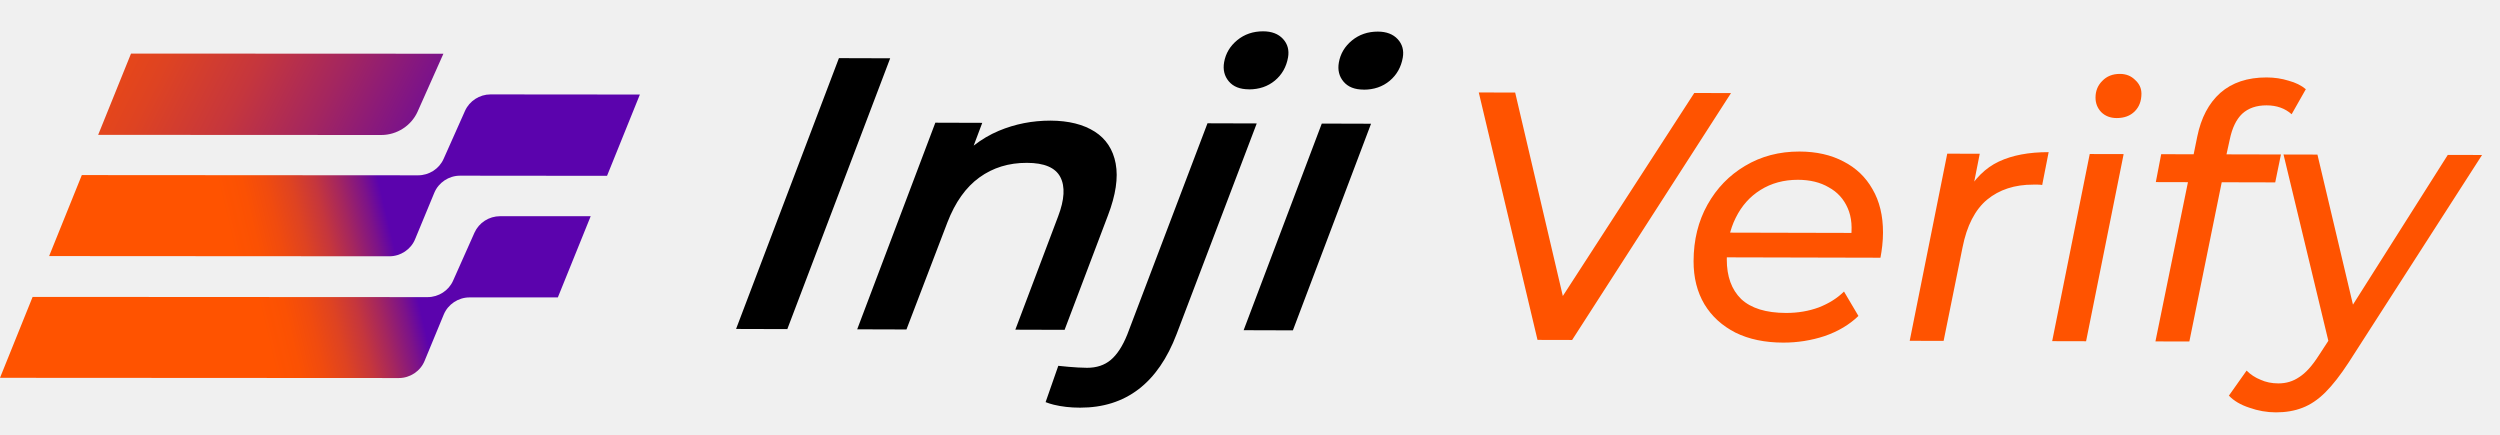
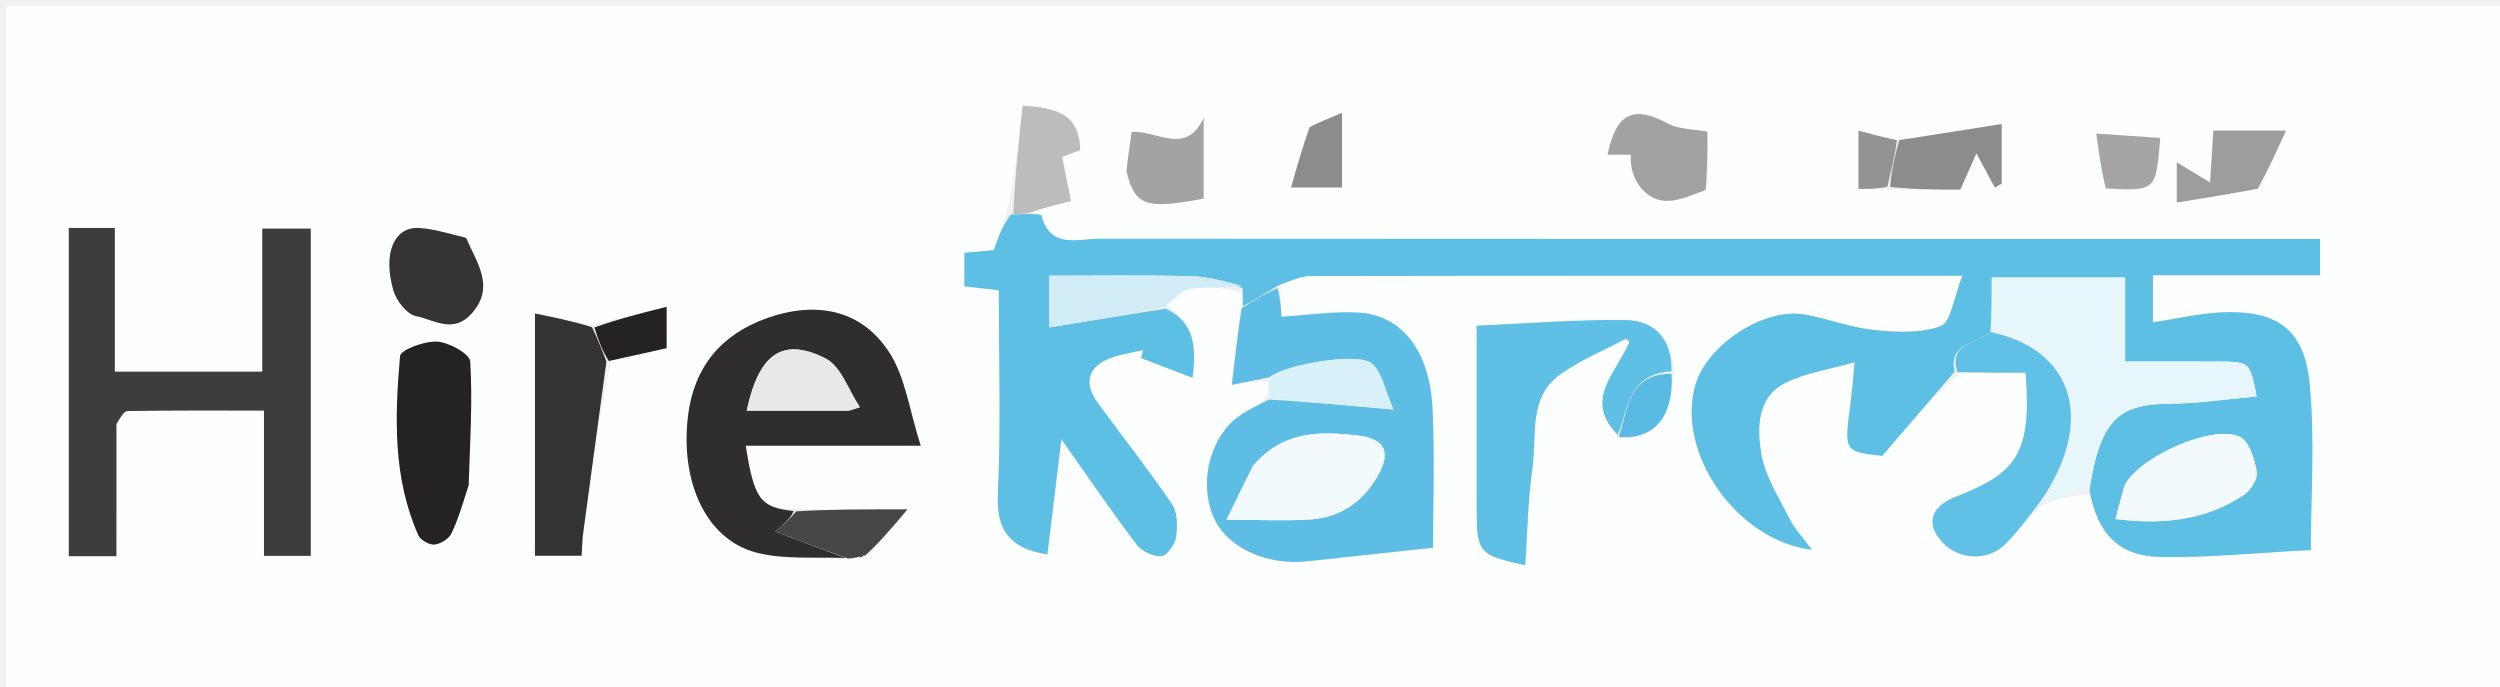
- <svg xmlns="http://www.w3.org/2000/svg" width="184" height="32" viewBox="0 0 184 32" fill="none">
-   <g clip-path="url(#clip0_1061_7721)">
-     <path d="M54.175 24.211L61.745 4.279L65.517 4.29L57.947 24.222L54.175 24.211Z" fill="black" />
-     <path d="M82.115 12.04C81.921 11.005 81.403 10.218 80.572 9.687C79.735 9.155 78.651 8.884 77.318 8.878C75.985 8.878 74.717 9.122 73.514 9.627C72.856 9.903 72.24 10.267 71.663 10.717L72.294 9.041L68.841 9.03L63.089 24.238L66.715 24.249L69.731 16.363C70.303 14.883 71.086 13.781 72.084 13.06C73.082 12.339 74.248 11.981 75.581 11.986C76.859 11.986 77.68 12.339 78.041 13.033C78.403 13.727 78.349 14.693 77.879 15.924L74.728 24.265L78.354 24.276L81.548 15.848C82.12 14.351 82.309 13.082 82.115 12.046V12.04Z" fill="black" />
-     <path d="M80.01 27.07C80.707 27.07 81.289 26.88 81.753 26.49C82.217 26.099 82.622 25.481 82.967 24.624L88.871 9.074L92.496 9.085L86.604 24.575C85.228 28.198 82.859 30.01 79.492 30.004C78.775 30.004 78.133 29.928 77.555 29.787C77.345 29.733 77.145 29.673 76.956 29.597L77.89 26.924C77.89 26.924 79.19 27.07 80.005 27.07H80.01ZM91.919 6.574C91.261 6.574 90.77 6.378 90.441 5.988C90.112 5.597 89.998 5.126 90.095 4.578C90.209 3.932 90.532 3.39 91.061 2.956C91.59 2.522 92.227 2.305 92.961 2.305C93.597 2.305 94.088 2.495 94.428 2.864C94.768 3.233 94.892 3.688 94.801 4.22C94.677 4.925 94.353 5.494 93.835 5.928C93.311 6.362 92.675 6.579 91.919 6.579V6.574Z" fill="black" />
-     <path d="M91.531 24.303L97.283 9.095L100.909 9.106L95.157 24.314L91.531 24.303ZM100.364 6.595C99.706 6.595 99.214 6.4 98.885 6.009C98.556 5.619 98.443 5.147 98.54 4.599C98.653 3.954 98.977 3.411 99.506 2.977C100.035 2.543 100.671 2.326 101.405 2.326C102.042 2.326 102.533 2.516 102.873 2.885C103.213 3.254 103.337 3.709 103.245 4.241C103.121 4.946 102.797 5.516 102.279 5.949C101.756 6.383 101.119 6.6 100.364 6.6V6.595Z" fill="black" />
-     <path d="M36.8 15.913C35.996 15.913 35.251 16.39 34.922 17.123L33.347 20.659C33.023 21.391 32.278 21.868 31.469 21.868L2.401 21.852L3.33786e-05 27.807L29.354 27.824C30.179 27.824 30.94 27.319 31.248 26.565L32.661 23.148C32.974 22.394 33.73 21.89 34.555 21.89H41.057L43.475 15.913H36.8Z" fill="url(#paint0_linear_1061_7721)" />
-     <path d="M28.657 18.863C29.483 18.863 30.244 18.359 30.551 17.605L31.965 14.188C32.278 13.434 33.033 12.93 33.859 12.93L44.678 12.941L47.095 6.958L36.104 6.948C35.3 6.948 34.555 7.425 34.226 8.157L32.65 11.693C32.327 12.425 31.582 12.903 30.773 12.903L6.022 12.886L3.615 18.847L28.652 18.863H28.657Z" fill="url(#paint1_linear_1061_7721)" />
-     <path d="M28.064 9.936C29.213 9.936 30.271 9.253 30.735 8.217L32.635 3.954L9.643 3.943L7.225 9.925L28.064 9.936Z" fill="url(#paint2_linear_1061_7721)" />
-     <path d="M113.161 25.016L108.838 6.805L111.516 6.812L115.453 23.618L113.841 23.614L124.698 6.844L127.402 6.851L115.709 25.022L113.161 25.016ZM131.237 25.216C129.885 25.213 128.715 24.968 127.729 24.48C126.742 23.975 125.981 23.28 125.446 22.394C124.911 21.492 124.644 20.434 124.647 19.22C124.651 17.66 124.993 16.274 125.672 15.063C126.35 13.851 127.271 12.9 128.434 12.21C129.615 11.502 130.95 11.15 132.441 11.153C133.689 11.156 134.772 11.402 135.689 11.889C136.607 12.36 137.316 13.037 137.816 13.923C138.334 14.808 138.592 15.875 138.589 17.123C138.588 17.435 138.57 17.755 138.534 18.084C138.499 18.396 138.455 18.691 138.402 18.968L126.468 18.939L126.785 17.12L137.21 17.145L136.195 17.767C136.353 16.796 136.286 15.982 135.993 15.322C135.7 14.646 135.233 14.133 134.593 13.785C133.97 13.419 133.216 13.235 132.332 13.233C131.292 13.231 130.373 13.48 129.574 13.98C128.793 14.464 128.185 15.147 127.749 16.03C127.314 16.895 127.095 17.918 127.092 19.096C127.089 20.344 127.442 21.316 128.151 22.011C128.877 22.689 129.977 23.029 131.45 23.033C132.317 23.035 133.123 22.898 133.869 22.623C134.615 22.33 135.231 21.942 135.718 21.457L136.78 23.254C136.119 23.894 135.295 24.386 134.306 24.73C133.317 25.057 132.294 25.219 131.237 25.216ZM140.554 25.083L143.317 11.31L145.709 11.316L144.919 15.318L144.662 14.329C145.306 13.17 146.123 12.357 147.112 11.892C148.101 11.426 149.324 11.195 150.78 11.198L150.306 13.615C150.202 13.598 150.098 13.589 149.994 13.589C149.89 13.588 149.777 13.588 149.656 13.588C148.286 13.584 147.15 13.954 146.247 14.697C145.361 15.441 144.76 16.609 144.444 18.203L143.05 25.09L140.554 25.083ZM151.04 25.109L153.804 11.336L156.3 11.342L153.536 25.115L151.04 25.109ZM155.786 8.689C155.318 8.688 154.937 8.539 154.643 8.244C154.366 7.949 154.229 7.593 154.23 7.177C154.231 6.692 154.396 6.285 154.727 5.956C155.057 5.61 155.491 5.438 156.028 5.439C156.479 5.44 156.851 5.589 157.145 5.884C157.456 6.162 157.611 6.501 157.61 6.899C157.609 7.437 157.443 7.87 157.113 8.198C156.783 8.527 156.341 8.69 155.786 8.689ZM158.64 25.128L161.718 10.055C161.999 8.669 162.565 7.596 163.416 6.836C164.285 6.075 165.421 5.696 166.825 5.7C167.397 5.701 167.934 5.781 168.436 5.938C168.956 6.078 169.38 6.287 169.709 6.565L168.664 8.408C168.18 7.974 167.565 7.756 166.82 7.754C166.075 7.752 165.476 7.959 165.024 8.373C164.59 8.788 164.285 9.42 164.11 10.269L163.716 12.062L163.583 13.102L161.136 25.134L158.64 25.128ZM158.668 13.402L159.063 11.349L167.877 11.37L167.456 13.424L158.668 13.402ZM167.501 30.35C166.842 30.348 166.193 30.234 165.552 30.007C164.911 29.797 164.409 29.501 164.046 29.119L165.35 27.276C165.644 27.572 165.991 27.798 166.389 27.955C166.77 28.129 167.203 28.217 167.688 28.218C168.26 28.22 168.772 28.065 169.223 27.754C169.692 27.46 170.17 26.933 170.657 26.171L171.962 24.173L172.249 23.887L180.157 11.401L182.679 11.407L172.866 26.671C172.257 27.605 171.683 28.341 171.145 28.877C170.606 29.413 170.042 29.793 169.452 30.016C168.879 30.24 168.229 30.351 167.501 30.35ZM171.491 25.601L168.067 11.371L170.563 11.377L173.471 23.656L171.491 25.601Z" fill="#FF5300" />
-   </g>
-   <defs>
-     <linearGradient id="paint0_linear_1061_7721" x1="30.636" y1="21.466" x2="19.371" y2="24.16" gradientUnits="userSpaceOnUse">
-       <stop stop-color="#5B03AD" />
-       <stop offset="0.1" stop-color="#7C1389" />
-       <stop offset="0.25" stop-color="#A4265F" />
-       <stop offset="0.39" stop-color="#C5363D" />
-       <stop offset="0.54" stop-color="#DE4322" />
-       <stop offset="0.69" stop-color="#F04B0F" />
-       <stop offset="0.84" stop-color="#FB5103" />
-       <stop offset="1" stop-color="#FF5300" />
-     </linearGradient>
-     <linearGradient id="paint1_linear_1061_7721" x1="27.88" y1="13.395" x2="16.544" y2="16.111" gradientUnits="userSpaceOnUse">
-       <stop stop-color="#5B03AD" />
-       <stop offset="0.1" stop-color="#7C1389" />
-       <stop offset="0.25" stop-color="#A4265F" />
-       <stop offset="0.39" stop-color="#C5363D" />
-       <stop offset="0.54" stop-color="#DE4322" />
-       <stop offset="0.69" stop-color="#F04B0F" />
-       <stop offset="0.84" stop-color="#FB5103" />
-       <stop offset="1" stop-color="#FF5300" />
-     </linearGradient>
-     <linearGradient id="paint2_linear_1061_7721" x1="32.251" y1="13.261" x2="-3.707" y2="-5.091" gradientUnits="userSpaceOnUse">
-       <stop stop-color="#5B03AD" />
-       <stop offset="0.1" stop-color="#7C1389" />
-       <stop offset="0.25" stop-color="#A4265F" />
-       <stop offset="0.39" stop-color="#C5363D" />
-       <stop offset="0.54" stop-color="#DE4322" />
-       <stop offset="0.69" stop-color="#F04B0F" />
-       <stop offset="0.84" stop-color="#FB5103" />
-       <stop offset="1" stop-color="#FF5300" />
-     </linearGradient>
-     <clipPath id="clip0_1061_7721">
-       <rect width="184" height="32" fill="white" />
-     </clipPath>
-   </defs>
+ <svg xmlns="http://www.w3.org/2000/svg" version="1.1" id="Layer_1" x="0px" y="0px" width="100%" viewBox="0 0 408 112" enable-background="new 0 0 408 112" xml:space="preserve">
+   <path fill="#FDFEFE" opacity="1" stroke="none" d=" M265,113   C176.667,113 88.833,113 1,113   C1,75.667 1,38.333 1,1   C137,1 273,1 409,1   C409,38.333 409,75.667 409,113   C361.167,113 313.333,113 265,113  M140.498,90.974   C140.498,90.974 140.946,90.799 141.642,90.782   C143.529,88.546 145.415,86.309 148.103,83.122   C140.803,83.122 135.392,83.122 129.161,83.009   C124.096,82.835 123.07,81.472 121.71,72.749   C130.825,72.749 139.874,72.749 150.266,72.749   C148.423,67.05 147.779,61.523 145.04,57.379   C140.368,50.307 132.886,49.166 125.142,51.927   C117.712,54.577 113.22,59.886 112.269,67.987   C111.015,78.684 115.227,88.025 123.408,90.174   C128.045,91.392 133.148,90.836 138.711,91.213   C139.147,91.116 139.584,91.018 140.498,90.974  M309.2,22.878   C307.315,22.386 305.431,21.894 303.3,21.337   C303.3,24.629 303.3,27.666 303.3,30.83   C305.079,30.83 306.547,30.83 308.937,30.948   C312.852,30.948 316.767,30.948 319.926,30.948   C321.013,28.496 321.781,26.763 322.549,25.031   C323.92,27.57 324.739,29.086 325.558,30.602   C325.931,30.391 326.303,30.181 326.676,29.971   C326.676,27.09 326.676,24.209 326.676,20.242   C320.777,21.169 315.362,22.021 309.2,22.878  M96.226,52.952   C93.242,52.354 90.258,51.756 87.305,51.164   C87.305,64.695 87.305,77.758 87.305,90.697   C90.034,90.697 92.453,90.697 94.921,90.697   C95.018,89.244 95.03,88.08 95.183,86.936   C96.429,77.618 97.701,68.303 99.75,58.842   C102.759,58.171 105.768,57.5 108.795,56.825   C108.795,54.843 108.795,53.094 108.795,50.07   C104.557,51.137 100.785,52.087 96.226,52.952  M265.58,55.554   C265.58,55.554 266.036,55.597 265.91,56.336   C263.686,61.004 258.376,65.272 264.323,71.64   C269.999,71.798 273.183,67.977 273.182,60.201   C272.891,55.233 269.949,52.301 265.304,52.237   C257.346,52.129 249.378,52.788 240.99,53.142   C240.99,63.373 240.99,73.136 240.99,82.899   C240.991,90.217 241.288,90.581 248.918,92.247   C249.286,86.929 249.354,81.616 250.096,76.399   C250.843,71.159 249.383,64.993 254.488,61.216   C257.723,58.823 261.587,57.279 265.58,55.554  M333.804,82.004   C336.165,81.344 338.526,80.683 340.976,80.784   C342.336,87.173 345.851,90.783 352.59,90.899   C360.598,91.038 368.623,90.202 377.128,89.764   C377.128,81.03 377.829,71.695 376.925,62.518   C376.069,53.826 371.677,50.703 363.101,50.949   C359.205,51.061 355.333,52.015 351.356,52.601   C351.356,50.161 351.356,47.765 351.356,44.925   C360.63,44.925 369.561,44.925 378.631,44.925   C378.631,42.757 378.631,41.058 378.631,38.999   C376.301,38.999 374.326,38.999 372.352,38.999   C308.044,38.999 243.737,39.014 179.43,38.958   C175.904,38.955 171.451,40.69 169.96,35.18   C169.892,34.93 168.719,34.979 168.561,34.365   C170.58,33.857 172.599,33.349 174.786,32.799   C174.253,30.165 173.807,27.958 173.333,25.616   C174.44,25.198 175.439,24.821 176.272,24.506   C176.203,18.375 172.113,17.63 166.898,17.247   C166.253,23.217 165.622,29.051 164.194,35.052   C163.539,36.933 162.883,38.814 162.185,40.818   C160.643,40.961 159.032,41.111 157.389,41.265   C157.389,43.298 157.389,45.01 157.389,46.729   C159.366,46.954 160.969,47.138 162.999,47.369   C162.999,58.56 163.362,69.539 162.853,80.478   C162.578,86.405 164.616,89.468 170.937,90.492   C171.659,84.535 172.381,78.58 173.216,71.695   C177.635,77.942 181.434,83.52 185.504,88.893   C186.327,89.979 188.22,90.858 189.538,90.757   C190.452,90.687 191.763,88.852 191.935,87.666   C192.189,85.907 192.178,83.627 191.254,82.264   C187.43,76.621 183.19,71.262 179.164,65.753   C176.769,62.475 177.575,59.725 181.342,58.397   C183.029,57.802 184.832,57.538 186.583,57.124   C186.461,57.559 186.338,57.994 186.216,58.428   C188.888,59.458 191.561,60.487 194.609,61.661   C195.412,55.982 194.549,52.387 190.253,49.699   C191.604,48.798 192.874,47.326 194.324,47.12   C197.077,46.728 199.934,47.061 202.78,47.813   C202.802,48.531 202.824,49.25 202.429,50.627   C201.975,54.592 201.521,58.556 201.035,62.804   C203.634,62.285 205.398,61.933 207.079,62.437   C207.051,63.287 207.023,64.136 206.38,65.309   C204.476,66.574 202.252,67.54 200.729,69.163   C196.763,73.389 195.899,80.151 198.314,84.956   C200.606,89.519 206.929,92.312 213.323,91.609   C219.683,90.909 226.045,90.23 233.87,89.383   C233.87,82.62 234.161,74.665 233.794,66.741   C233.356,57.286 228.821,51.439 221.75,51.017   C217.615,50.77 213.425,51.432 209.15,51.692   C209.06,50.298 208.952,48.649 209.058,46.173   C210.702,45.783 212.344,45.054 213.988,45.051   C247.296,44.985 280.604,45.001 313.912,45.001   C315.509,45.001 317.106,45.001 320.267,45.001   C318.84,48.566 318.419,52.573 316.733,53.204   C313.423,54.443 309.369,54.206 305.699,53.832   C301.932,53.447 298.289,51.98 294.533,51.323   C287.896,50.162 278.615,56.234 276.697,62.773   C273.487,73.72 283.213,88.157 295.713,89.731   C294.227,87.706 292.883,86.308 292.052,84.652   C290.293,81.149 288.011,77.637 287.416,73.894   C286.776,69.862 286.752,64.863 291.242,62.564   C294.63,60.828 298.631,60.289 302.673,59.126   C302.4,61.881 302.249,64.012 301.969,66.127   C300.968,73.695 300.952,73.693 307.18,74.398   C311.507,69.359 315.248,65.001 319.903,60.827   C323.487,60.827 327.07,60.827 330.569,60.827   C331.693,74.476 328.714,77.31 319.078,81.117   C314.977,82.737 314.262,85.592 317.045,88.552   C319.715,91.392 324.448,91.626 327.274,88.797   C329.363,86.705 331.126,84.286 333.804,82.004  M19.009,68.739   C19.617,68.162 20.218,67.093 20.835,67.083   C28.104,66.966 35.375,67.008 43.079,67.008   C43.079,75.225 43.079,82.962 43.079,90.714   C45.925,90.714 48.32,90.714 50.716,90.714   C50.716,72.705 50.716,54.983 50.716,37.311   C48.028,37.311 45.632,37.311 42.799,37.311   C42.799,45.347 42.799,53.081 42.799,60.657   C34.615,60.657 26.888,60.657 18.738,60.657   C18.738,52.575 18.738,44.832 18.738,37.199   C16.014,37.199 13.729,37.199 11.225,37.199   C11.225,55.119 11.225,72.841 11.225,90.775   C13.809,90.775 16.202,90.775 19,90.775   C19,83.607 19,76.654 19.009,68.739  M76.554,78.768   C76.702,72.174 77.147,65.562 76.741,59.003   C76.663,57.741 73.299,55.88 71.357,55.756   C69.302,55.624 65.379,57.083 65.289,58.111   C64.427,67.996 64.1,77.962 68.271,87.352   C68.62,88.139 70.061,88.953 70.911,88.871   C71.912,88.775 73.26,87.928 73.687,87.037   C74.819,84.674 75.536,82.112 76.554,78.768  M75.712,38.653   C73.287,38.15 70.88,37.361 68.433,37.207   C64.358,36.952 62.434,41.26 64.192,47.376   C64.674,49.054 66.381,51.284 67.862,51.58   C70.782,52.163 74.004,54.563 77.009,51.127   C80.837,46.749 77.824,42.959 75.712,38.653  M278.654,30.715   C278.654,27.622 278.654,24.528 278.654,21.496   C276.332,21.055 274.011,21.13 272.239,20.182   C266.563,17.146 263.788,18.393 262.354,25.242   C263.64,25.242 264.892,25.242 266.164,25.242   C265.822,29.33 268.699,32.951 272.319,32.778   C274.25,32.686 276.144,31.827 278.654,30.715  M183.874,28.38   C185.299,33.647 186.984,34.185 196.432,32.412   C196.432,28.004 196.432,23.618 196.432,19.231   C193.565,25.522 188.744,21.212 184.687,21.541   C184.367,23.694 184.081,25.612 183.874,28.38  M368.816,30.636   C370.167,27.679 371.517,24.722 373.075,21.313   C368.736,21.313 365.065,21.313 361.223,21.313   C361.061,23.893 360.919,26.161 360.692,29.79   C358.334,28.36 356.662,27.346 355.251,26.491   C355.251,28.306 355.251,30.404 355.251,33.051   C359.753,32.323 363.923,31.648 368.816,30.636  M344.043,30.911   C351.855,31.18 351.855,31.18 352.541,22.516   C349.074,22.278 345.595,22.039 342.117,21.799   C342.505,24.723 342.893,27.648 344.043,30.911  M213.436,20.974   C212.551,24.086 211.667,27.197 210.7,30.597   C213.815,30.597 216.309,30.597 219.015,30.597   C219.015,28.376 219.015,26.573 219.015,24.769   C219.015,22.899 219.015,21.028 219.015,18.411   C216.708,19.375 215.389,19.926 213.436,20.974  M296.37,90.482   C296.37,90.482 296.446,90.456 296.37,90.482  z" />
+   <path fill="#5EBFE4" opacity="1" stroke="none" d=" M168.061,34.888   C168.719,34.979 169.892,34.93 169.96,35.18   C171.451,40.69 175.904,38.955 179.43,38.958   C243.737,39.014 308.044,38.999 372.352,38.999   C374.326,38.999 376.301,38.999 378.631,38.999   C378.631,41.058 378.631,42.757 378.631,44.925   C369.561,44.925 360.63,44.925 351.356,44.925   C351.356,47.765 351.356,50.161 351.356,52.601   C355.333,52.015 359.205,51.061 363.101,50.949   C371.677,50.703 376.069,53.826 376.925,62.518   C377.829,71.695 377.128,81.03 377.128,89.764   C368.623,90.202 360.598,91.038 352.59,90.899   C345.851,90.783 342.336,87.173 341.009,80.021   C341.362,77.8 341.621,76.326 342.012,74.888   C343.911,67.905 346.914,65.918 354.113,65.883   C358.836,65.86 363.555,65.116 368.293,64.693   C367.173,59.05 367.173,59.034 362.058,59.012   C357.165,58.991 352.272,59.008 346.821,59.008   C346.821,55.219 346.821,50.307 346.821,45.281   C339.368,45.281 332.454,45.281 325.054,45.281   C325.054,48.339 325.054,51.122 324.846,54.198   C322.441,56.253 317.968,55.926 318.99,60.643   C315.248,65.001 311.507,69.359 307.18,74.398   C300.952,73.693 300.968,73.695 301.969,66.127   C302.249,64.012 302.4,61.881 302.673,59.126   C298.631,60.289 294.63,60.828 291.242,62.564   C286.752,64.863 286.776,69.862 287.416,73.894   C288.011,77.637 290.293,81.149 292.052,84.652   C292.883,86.308 294.227,87.706 295.713,89.731   C283.213,88.157 273.487,73.72 276.697,62.773   C278.615,56.234 287.896,50.162 294.533,51.323   C298.289,51.98 301.932,53.447 305.699,53.832   C309.369,54.206 313.423,54.443 316.733,53.204   C318.419,52.573 318.84,48.566 320.267,45.001   C317.106,45.001 315.509,45.001 313.912,45.001   C280.604,45.001 247.296,44.985 213.988,45.051   C212.344,45.054 210.702,45.783 208.594,46.593   C206.369,47.998 204.607,48.983 202.845,49.968   C202.824,49.25 202.802,48.531 202.801,47.033   C199.871,45.834 196.927,45.12 193.968,45.053   C186.399,44.88 178.823,44.995 171.233,44.995   C171.233,48.645 171.233,51.408 171.233,53.433   C177.653,52.395 183.932,51.38 190.211,50.365   C194.549,52.387 195.412,55.982 194.609,61.661   C191.561,60.487 188.888,59.458 186.216,58.428   C186.338,57.994 186.461,57.559 186.583,57.124   C184.832,57.538 183.029,57.802 181.342,58.397   C177.575,59.725 176.769,62.475 179.164,65.753   C183.19,71.262 187.43,76.621 191.254,82.264   C192.178,83.627 192.189,85.907 191.935,87.666   C191.763,88.852 190.452,90.687 189.538,90.757   C188.22,90.858 186.327,89.979 185.504,88.893   C181.434,83.52 177.635,77.942 173.216,71.695   C172.381,78.58 171.659,84.535 170.937,90.492   C164.616,89.468 162.578,86.405 162.853,80.478   C163.362,69.539 162.999,58.56 162.999,47.369   C160.969,47.138 159.366,46.954 157.389,46.729   C157.389,45.01 157.389,43.298 157.389,41.265   C159.032,41.111 160.643,40.961 162.185,40.818   C162.883,38.814 163.539,36.933 164.975,35.013   C166.524,34.945 167.292,34.917 168.061,34.888  M346.651,79.399   C346.191,81.134 345.731,82.868 345.246,84.697   C352.925,85.698 359.932,84.918 366.195,80.778   C367.307,80.042 368.5,78.132 368.303,76.999   C367.945,74.934 367.064,72 365.531,71.28   C361.171,69.233 349.335,74.368 346.651,79.399  z" />
+   <path fill="#3E3D3E" opacity="1" stroke="none" d=" M19.004,69.22   C19,76.654 19,83.607 19,90.775   C16.202,90.775 13.809,90.775 11.225,90.775   C11.225,72.841 11.225,55.119 11.225,37.199   C13.729,37.199 16.014,37.199 18.738,37.199   C18.738,44.832 18.738,52.575 18.738,60.657   C26.888,60.657 34.615,60.657 42.799,60.657   C42.799,53.081 42.799,45.347 42.799,37.311   C45.632,37.311 48.028,37.311 50.716,37.311   C50.716,54.983 50.716,72.705 50.716,90.714   C48.32,90.714 45.925,90.714 43.079,90.714   C43.079,82.962 43.079,75.225 43.079,67.008   C35.375,67.008 28.104,66.966 20.835,67.083   C20.218,67.093 19.617,68.162 19.004,69.22  z" />
+   <path fill="#5EBDE4" opacity="1" stroke="none" d=" M202.637,50.298   C204.607,48.983 206.369,47.998 208.488,47.007   C208.952,48.649 209.06,50.298 209.15,51.692   C213.425,51.432 217.615,50.77 221.75,51.017   C228.821,51.439 233.356,57.286 233.794,66.741   C234.161,74.665 233.87,82.62 233.87,89.383   C226.045,90.23 219.683,90.909 213.323,91.609   C206.929,92.312 200.606,89.519 198.314,84.956   C195.899,80.151 196.763,73.389 200.729,69.163   C202.252,67.54 204.476,66.574 207.117,65.195   C214.051,65.636 220.249,66.19 227.417,66.831   C226.076,63.796 225.608,60.893 223.907,59.349   C221.73,57.373 209.513,59.509 207.162,61.581   C205.398,61.933 203.634,62.285 201.035,62.804   C201.521,58.556 201.975,54.592 202.637,50.298  M204.442,76.034   C203.131,78.727 201.821,81.42 200.162,84.829   C205.58,84.829 209.726,85.038 213.841,84.774   C218.625,84.466 222.262,82.036 224.734,77.862   C227.094,73.875 226.15,71.58 221.489,71.065   C215.472,70.4 209.47,70.26 204.442,76.034  z" />
+   <path fill="#2F2D2E" opacity="1" stroke="none" d=" M138.041,91.079   C133.148,90.836 128.045,91.392 123.408,90.174   C115.227,88.025 111.015,78.684 112.269,67.987   C113.22,59.886 117.712,54.577 125.142,51.927   C132.886,49.166 140.368,50.307 145.04,57.379   C147.779,61.523 148.423,67.05 150.266,72.749   C139.874,72.749 130.825,72.749 121.71,72.749   C123.07,81.472 124.096,82.835 129.53,83.396   C129.018,84.565 128.137,85.347 126.529,86.773   C130.865,88.395 134.453,89.737 138.041,91.079  M138.632,67.019   C139.199,66.832 139.766,66.646 140.333,66.459   C138.495,63.723 137.268,59.772 134.703,58.484   C127.674,54.953 123.822,57.779 121.868,67.02   C127.217,67.02 132.506,67.02 138.632,67.019  z" />
+   <path fill="#E7F6FB" opacity="1" stroke="none" d=" M325.054,53.905   C325.054,51.122 325.054,48.339 325.054,45.281   C332.454,45.281 339.368,45.281 346.821,45.281   C346.821,50.307 346.821,55.219 346.821,59.008   C352.272,59.008 357.165,58.991 362.058,59.012   C367.173,59.034 367.173,59.05 368.293,64.693   C363.555,65.116 358.836,65.86 354.113,65.883   C346.914,65.918 343.911,67.905 342.012,74.888   C341.621,76.326 341.362,77.8 340.965,79.64   C338.526,80.683 336.165,81.344 333.491,81.661   C341.95,68.773 338.469,57.026 325.054,53.905  z" />
+   <path fill="#5FBFE5" opacity="1" stroke="none" d=" M264.019,70.957   C258.376,65.272 263.686,61.004 265.889,55.873   C265.652,55.231 265.419,55.211 265.169,55.353   C261.587,57.279 257.723,58.823 254.488,61.216   C249.383,64.993 250.843,71.159 250.096,76.399   C249.354,81.616 249.286,86.929 248.918,92.247   C241.288,90.581 240.991,90.217 240.99,82.899   C240.99,73.136 240.99,63.373 240.99,53.142   C249.378,52.788 257.346,52.129 265.304,52.237   C269.949,52.301 272.891,55.233 272.786,60.599   C265.677,61.02 265.754,66.75 264.019,70.957  z" />
+   <path fill="#343334" opacity="1" stroke="none" d=" M98.966,58.988   C97.701,68.303 96.429,77.618 95.183,86.936   C95.03,88.08 95.018,89.244 94.921,90.697   C92.453,90.697 90.034,90.697 87.305,90.697   C87.305,77.758 87.305,64.695 87.305,51.164   C90.258,51.756 93.242,52.354 96.614,53.401   C97.656,55.562 98.311,57.275 98.966,58.988  z" />
+   <path fill="#60C0E5" opacity="1" stroke="none" d=" M324.846,54.198   C338.469,57.026 341.95,68.773 333.106,81.665   C331.126,84.286 329.363,86.705 327.274,88.797   C324.448,91.626 319.715,91.392 317.045,88.552   C314.262,85.592 314.977,82.737 319.078,81.117   C328.714,77.31 331.693,74.476 330.569,60.827   C327.07,60.827 323.487,60.827 319.447,60.735   C317.968,55.926 322.441,56.253 324.846,54.198  z" />
+   <path fill="#242223" opacity="1" stroke="none" d=" M76.486,79.199   C75.536,82.112 74.819,84.674 73.687,87.037   C73.26,87.928 71.912,88.775 70.911,88.871   C70.061,88.953 68.62,88.139 68.271,87.352   C64.1,77.962 64.427,67.996 65.289,58.111   C65.379,57.083 69.302,55.624 71.357,55.756   C73.299,55.88 76.663,57.741 76.741,59.003   C77.147,65.562 76.702,72.174 76.486,79.199  z" />
+   <path fill="#353334" opacity="1" stroke="none" d=" M76.072,38.814   C77.824,42.959 80.837,46.749 77.009,51.127   C74.004,54.563 70.782,52.163 67.862,51.58   C66.381,51.284 64.674,49.054 64.192,47.376   C62.434,41.26 64.358,36.952 68.433,37.207   C70.88,37.361 73.287,38.15 76.072,38.814  z" />
+   <path fill="#A2A2A2" opacity="1" stroke="none" d=" M278.354,31.015   C276.144,31.827 274.25,32.686 272.319,32.778   C268.699,32.951 265.822,29.33 266.164,25.242   C264.892,25.242 263.64,25.242 262.354,25.242   C263.788,18.393 266.563,17.146 272.239,20.182   C274.011,21.13 276.332,21.055 278.654,21.496   C278.654,24.528 278.654,27.622 278.354,31.015  z" />
+   <path fill="#D1ECF7" opacity="1" stroke="none" d=" M190.232,50.032   C183.932,51.38 177.653,52.395 171.233,53.433   C171.233,51.408 171.233,48.645 171.233,44.995   C178.823,44.995 186.399,44.88 193.968,45.053   C196.927,45.12 199.871,45.834 202.784,46.673   C199.934,47.061 197.077,46.728 194.324,47.12   C192.874,47.326 191.604,48.798 190.232,50.032  z" />
+   <path fill="#8C8C8C" opacity="1" stroke="none" d=" M309.948,22.872   C315.362,22.021 320.777,21.169 326.676,20.242   C326.676,24.209 326.676,27.09 326.676,29.971   C326.303,30.181 325.931,30.391 325.558,30.602   C324.739,29.086 323.92,27.57 322.549,25.031   C321.781,26.763 321.013,28.496 319.926,30.948   C316.767,30.948 312.852,30.948 308.479,30.518   C308.663,27.683 309.306,25.277 309.948,22.872  z" />
+   <path fill="#BBBCBC" opacity="1" stroke="none" d=" M168.311,34.627   C167.292,34.917 166.524,34.945 165.373,34.929   C165.622,29.051 166.253,23.217 166.898,17.247   C172.113,17.63 176.203,18.375 176.272,24.506   C175.439,24.821 174.44,25.198 173.333,25.616   C173.807,27.958 174.253,30.165 174.786,32.799   C172.599,33.349 170.58,33.857 168.311,34.627  z" />
+   <path fill="#A3A3A3" opacity="1" stroke="none" d=" M183.835,27.955   C184.081,25.612 184.367,23.694 184.687,21.541   C188.744,21.212 193.565,25.522 196.432,19.231   C196.432,23.618 196.432,28.004 196.432,32.412   C186.984,34.185 185.299,33.647 183.835,27.955  z" />
+   <path fill="#9E9D9D" opacity="1" stroke="none" d=" M368.455,30.805   C363.923,31.648 359.753,32.323 355.251,33.051   C355.251,30.404 355.251,28.306 355.251,26.491   C356.662,27.346 358.334,28.36 360.692,29.79   C360.919,26.161 361.061,23.893 361.223,21.313   C365.065,21.313 368.736,21.313 373.075,21.313   C371.517,24.722 370.167,27.679 368.455,30.805  z" />
+   <path fill="#D8F0F8" opacity="1" stroke="none" d=" M207.12,62.009   C209.513,59.509 221.73,57.373 223.907,59.349   C225.608,60.893 226.076,63.796 227.417,66.831   C220.249,66.19 214.051,65.636 207.424,65.033   C207.023,64.136 207.051,63.287 207.12,62.009  z" />
+   <path fill="#474646" opacity="1" stroke="none" d=" M138.376,91.146   C134.453,89.737 130.865,88.395 126.529,86.773   C128.137,85.347 129.018,84.565 129.94,83.453   C135.392,83.122 140.803,83.122 148.103,83.122   C145.415,86.309 143.529,88.546 141.193,90.652   C140.503,90.655 140.262,90.788 140.02,90.921   C139.584,91.018 139.147,91.116 138.376,91.146  z" />
+   <path fill="#A5A5A5" opacity="1" stroke="none" d=" M343.662,30.742   C342.893,27.648 342.505,24.723 342.117,21.799   C345.595,22.039 349.074,22.278 352.541,22.516   C351.855,31.18 351.855,31.18 343.662,30.742  z" />
+   <path fill="#242223" opacity="1" stroke="none" d=" M99.358,58.915   C98.311,57.275 97.656,55.562 97.007,53.443   C100.785,52.087 104.557,51.137 108.795,50.07   C108.795,53.094 108.795,54.843 108.795,56.825   C105.768,57.5 102.759,58.171 99.358,58.915  z" />
+   <path fill="#8C8C8C" opacity="1" stroke="none" d=" M213.753,20.726   C215.389,19.926 216.708,19.375 219.015,18.411   C219.015,21.028 219.015,22.899 219.015,24.769   C219.015,26.573 219.015,28.376 219.015,30.597   C216.309,30.597 213.815,30.597 210.7,30.597   C211.667,27.197 212.551,24.086 213.753,20.726  z" />
+   <path fill="#59BAE3" opacity="1" stroke="none" d=" M264.171,71.299   C265.754,66.75 265.677,61.02 272.795,60.992   C273.183,67.977 269.999,71.798 264.171,71.299  z" />
+   <path fill="#939393" opacity="1" stroke="none" d=" M309.574,22.875   C309.306,25.277 308.663,27.683 308.018,30.46   C306.547,30.83 305.079,30.83 303.3,30.83   C303.3,27.666 303.3,24.629 303.3,21.337   C305.431,21.894 307.315,22.386 309.574,22.875  z" />
+   <path fill="#74C8E7" opacity="1" stroke="none" d=" M265.374,55.454   C265.419,55.211 265.652,55.231 265.952,55.504   C266.036,55.597 265.58,55.554 265.374,55.454  z" />
+   <path fill="#2F2D2E" opacity="1" stroke="none" d=" M140.259,90.948   C140.262,90.788 140.503,90.655 140.845,90.66   C140.946,90.799 140.498,90.974 140.259,90.948  z" />
+   <path fill="#5EBFE4" opacity="1" stroke="none" d=" M296.408,90.469   C296.446,90.456 296.37,90.482 296.408,90.469  z" />
+   <path fill="#F2FAFD" opacity="1" stroke="none" d=" M346.812,79.052   C349.335,74.368 361.171,69.233 365.531,71.28   C367.064,72 367.945,74.934 368.303,76.999   C368.5,78.132 367.307,80.042 366.195,80.778   C359.932,84.918 352.925,85.698 345.246,84.697   C345.731,82.868 346.191,81.134 346.812,79.052  z" />
+   <path fill="#F3FAFD" opacity="1" stroke="none" d=" M204.741,75.809   C209.47,70.26 215.472,70.4 221.489,71.065   C226.15,71.58 227.094,73.875 224.734,77.862   C222.262,82.036 218.625,84.466 213.841,84.774   C209.726,85.038 205.58,84.829 200.162,84.829   C201.821,81.42 203.131,78.727 204.741,75.809  z" />
+   <path fill="#E8E8E8" opacity="1" stroke="none" d=" M138.213,67.019   C132.506,67.02 127.217,67.02 121.868,67.02   C123.822,57.779 127.674,54.953 134.703,58.484   C137.268,59.772 138.495,63.723 140.333,66.459   C139.766,66.646 139.199,66.832 138.213,67.019  z" />
</svg>
